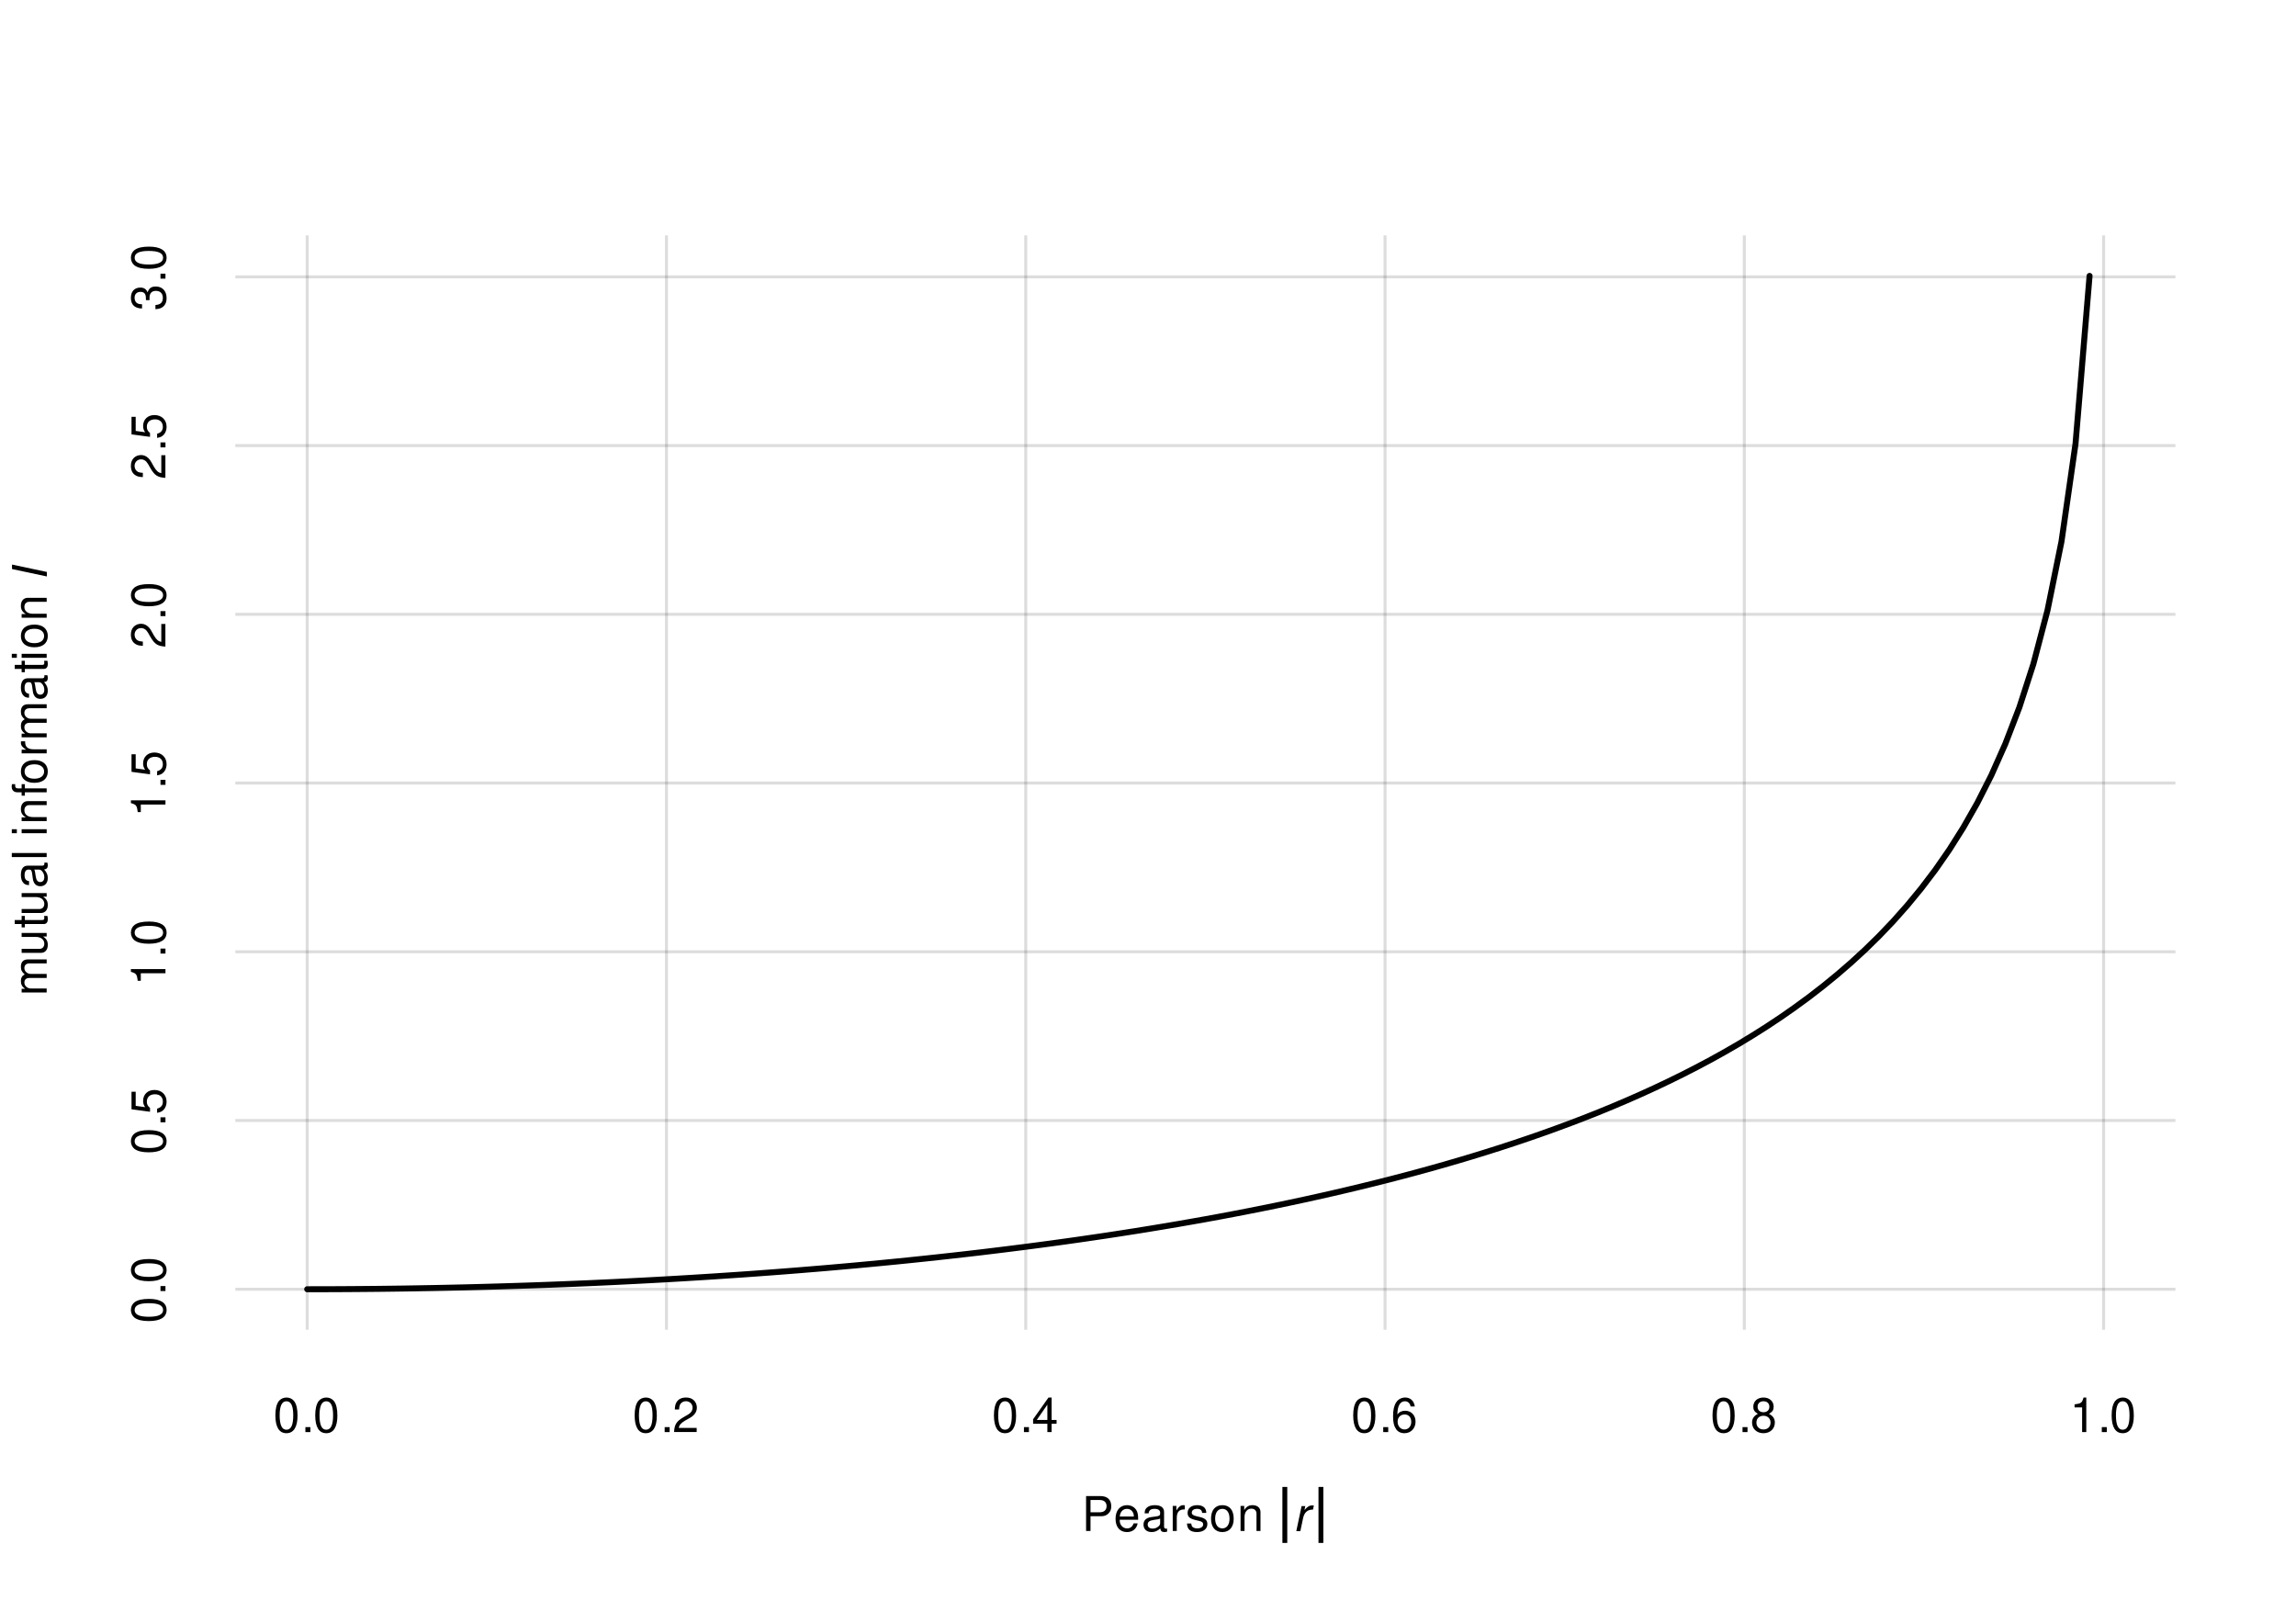
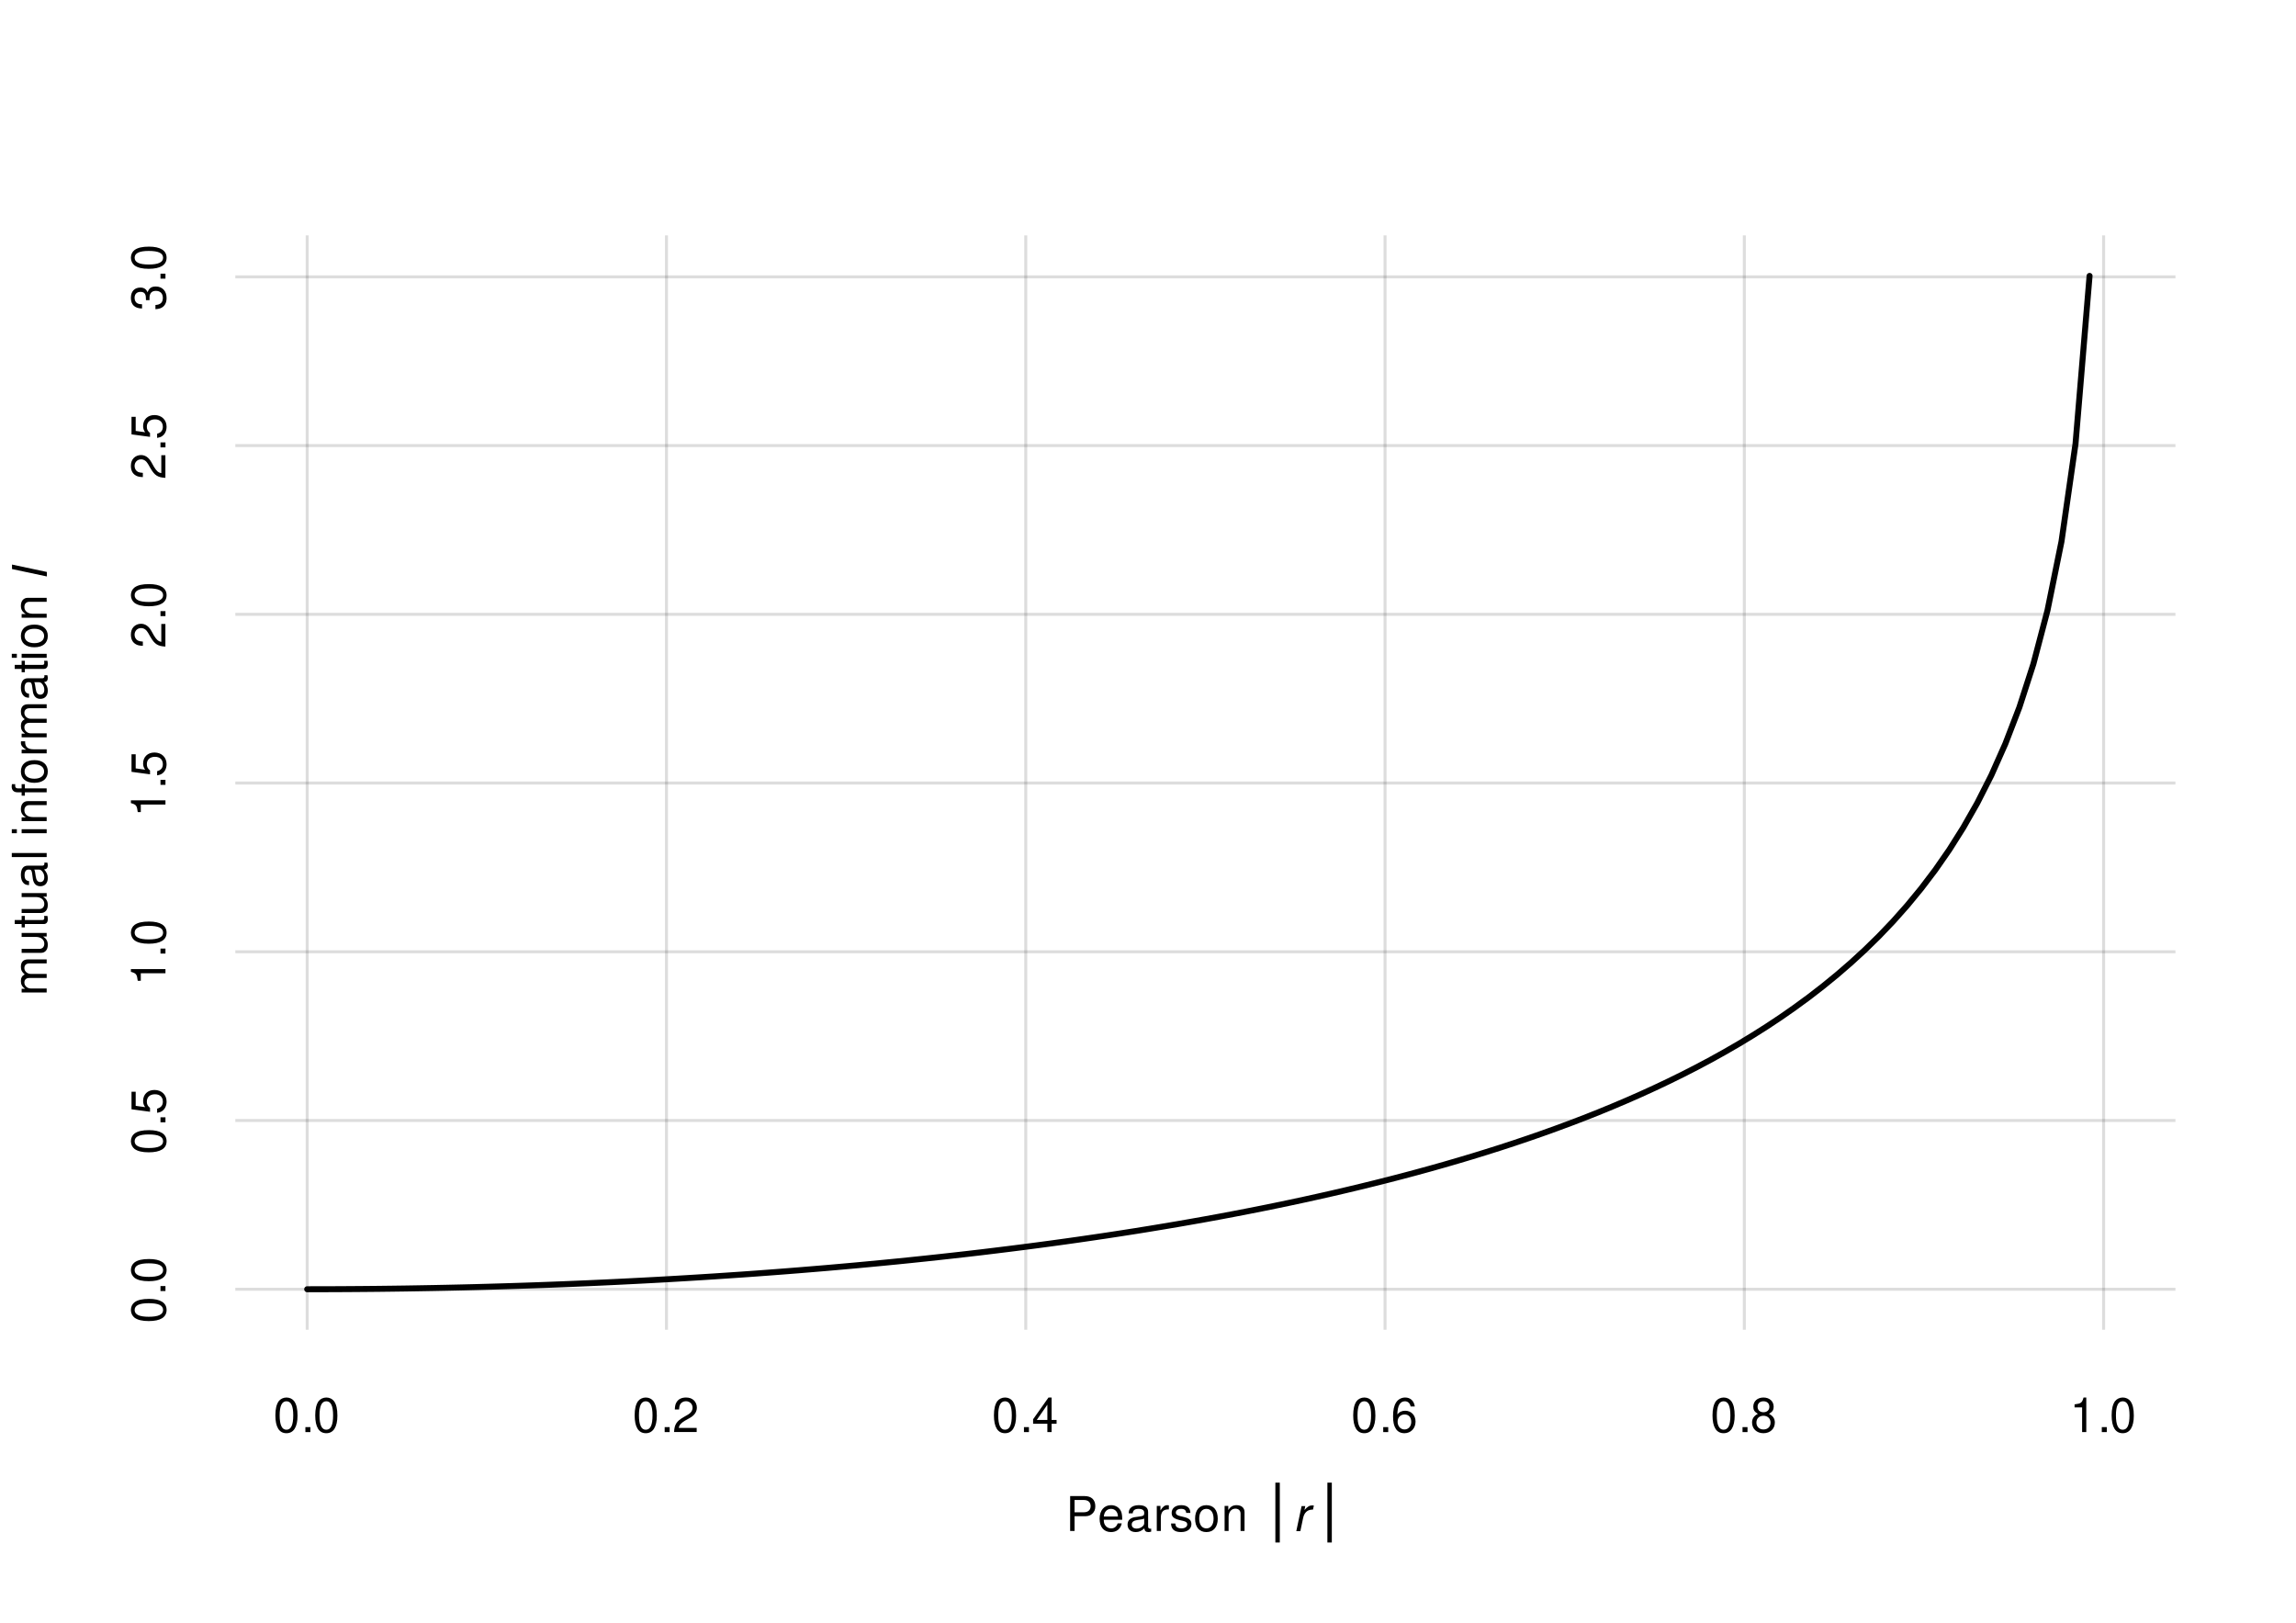
<svg xmlns="http://www.w3.org/2000/svg" xmlns:xlink="http://www.w3.org/1999/xlink" width="576pt" height="407pt" viewBox="0 0 576 407">
  <defs>
    <g>
      <g id="glyph-0-0">
        <path d="M 2.203 -3.703 L 4.953 -3.703 C 5.641 -3.703 6.188 -3.906 6.641 -4.328 C 7.172 -4.812 7.406 -5.375 7.406 -6.188 C 7.406 -7.828 6.438 -8.75 4.703 -8.75 L 1.094 -8.75 L 1.094 0 L 2.203 0 Z M 2.203 -4.688 L 2.203 -7.766 L 4.531 -7.766 C 5.609 -7.766 6.234 -7.188 6.234 -6.234 C 6.234 -5.266 5.609 -4.688 4.531 -4.688 Z M 2.203 -4.688 " />
      </g>
      <g id="glyph-0-1">
        <path d="M 6.156 -2.812 C 6.156 -3.766 6.078 -4.344 5.906 -4.812 C 5.5 -5.844 4.531 -6.469 3.359 -6.469 C 1.609 -6.469 0.484 -5.141 0.484 -3.062 C 0.484 -0.984 1.562 0.281 3.344 0.281 C 4.781 0.281 5.766 -0.547 6.031 -1.906 L 5.016 -1.906 C 4.734 -1.078 4.172 -0.641 3.375 -0.641 C 2.734 -0.641 2.203 -0.938 1.859 -1.469 C 1.625 -1.828 1.531 -2.188 1.531 -2.812 Z M 1.547 -3.625 C 1.625 -4.781 2.344 -5.547 3.344 -5.547 C 4.375 -5.547 5.078 -4.75 5.078 -3.625 Z M 1.547 -3.625 " />
      </g>
      <g id="glyph-0-2">
        <path d="M 6.422 -0.594 C 6.312 -0.562 6.266 -0.562 6.203 -0.562 C 5.859 -0.562 5.656 -0.75 5.656 -1.062 L 5.656 -4.75 C 5.656 -5.875 4.844 -6.469 3.297 -6.469 C 2.375 -6.469 1.641 -6.203 1.219 -5.734 C 0.922 -5.406 0.797 -5.047 0.781 -4.422 L 1.781 -4.422 C 1.875 -5.203 2.328 -5.547 3.266 -5.547 C 4.172 -5.547 4.672 -5.203 4.672 -4.609 L 4.672 -4.344 C 4.656 -3.906 4.438 -3.75 3.625 -3.641 C 2.203 -3.469 1.984 -3.422 1.609 -3.266 C 0.875 -2.953 0.5 -2.406 0.5 -1.578 C 0.5 -0.438 1.297 0.281 2.562 0.281 C 3.359 0.281 4 0 4.703 -0.641 C 4.781 0 5.094 0.281 5.734 0.281 C 5.953 0.281 6.078 0.25 6.422 0.172 Z M 4.672 -1.984 C 4.672 -1.641 4.578 -1.438 4.266 -1.156 C 3.859 -0.797 3.375 -0.594 2.781 -0.594 C 2 -0.594 1.547 -0.969 1.547 -1.609 C 1.547 -2.266 1.984 -2.609 3.062 -2.766 C 4.125 -2.906 4.328 -2.953 4.672 -3.109 Z M 4.672 -1.984 " />
      </g>
      <g id="glyph-0-3">
        <path d="M 0.828 -6.281 L 0.828 0 L 1.844 0 L 1.844 -3.266 C 1.844 -4.781 2.469 -5.453 3.859 -5.406 L 3.859 -6.438 C 3.688 -6.453 3.594 -6.469 3.469 -6.469 C 2.812 -6.469 2.328 -6.078 1.75 -5.141 L 1.75 -6.281 Z M 0.828 -6.281 " />
      </g>
      <g id="glyph-0-4">
        <path d="M 5.25 -4.531 C 5.25 -5.766 4.422 -6.469 2.969 -6.469 C 1.516 -6.469 0.562 -5.719 0.562 -4.547 C 0.562 -3.562 1.062 -3.094 2.562 -2.734 L 3.484 -2.516 C 4.188 -2.344 4.469 -2.094 4.469 -1.641 C 4.469 -1.047 3.875 -0.641 3 -0.641 C 2.453 -0.641 2 -0.797 1.75 -1.062 C 1.594 -1.25 1.531 -1.422 1.469 -1.875 L 0.406 -1.875 C 0.453 -0.422 1.266 0.281 2.922 0.281 C 4.5 0.281 5.516 -0.5 5.516 -1.719 C 5.516 -2.656 4.984 -3.172 3.734 -3.469 L 2.766 -3.703 C 1.953 -3.891 1.609 -4.156 1.609 -4.594 C 1.609 -5.188 2.125 -5.547 2.938 -5.547 C 3.75 -5.547 4.172 -5.203 4.203 -4.531 Z M 5.25 -4.531 " />
      </g>
      <g id="glyph-0-5">
        <path d="M 3.266 -6.469 C 1.484 -6.469 0.438 -5.203 0.438 -3.094 C 0.438 -0.969 1.484 0.281 3.281 0.281 C 5.047 0.281 6.125 -0.984 6.125 -3.047 C 6.125 -5.234 5.094 -6.469 3.266 -6.469 Z M 3.281 -5.547 C 4.406 -5.547 5.078 -4.625 5.078 -3.062 C 5.078 -1.578 4.375 -0.641 3.281 -0.641 C 2.156 -0.641 1.469 -1.578 1.469 -3.094 C 1.469 -4.625 2.156 -5.547 3.281 -5.547 Z M 3.281 -5.547 " />
      </g>
      <g id="glyph-0-6">
        <path d="M 0.844 -6.281 L 0.844 0 L 1.844 0 L 1.844 -3.469 C 1.844 -4.75 2.516 -5.594 3.547 -5.594 C 4.344 -5.594 4.844 -5.109 4.844 -4.359 L 4.844 0 L 5.844 0 L 5.844 -4.75 C 5.844 -5.797 5.062 -6.469 3.859 -6.469 C 2.922 -6.469 2.312 -6.109 1.766 -5.234 L 1.766 -6.281 Z M 0.844 -6.281 " />
      </g>
      <g id="glyph-0-7">
        <path d="M 3.297 -8.672 C 2.516 -8.672 1.781 -8.312 1.344 -7.734 C 0.797 -6.953 0.516 -5.812 0.516 -4.203 C 0.516 -1.266 1.469 0.281 3.297 0.281 C 5.094 0.281 6.078 -1.266 6.078 -4.125 C 6.078 -5.812 5.812 -6.938 5.25 -7.734 C 4.812 -8.328 4.109 -8.672 3.297 -8.672 Z M 3.297 -7.734 C 4.438 -7.734 5 -6.578 5 -4.219 C 5 -1.75 4.453 -0.594 3.281 -0.594 C 2.156 -0.594 1.594 -1.797 1.594 -4.188 C 1.594 -6.578 2.156 -7.734 3.297 -7.734 Z M 3.297 -7.734 " />
      </g>
      <g id="glyph-0-8">
        <path d="M 2.297 -1.25 L 1.047 -1.25 L 1.047 0 L 2.297 0 Z M 2.297 -1.25 " />
      </g>
      <g id="glyph-0-9">
        <path d="M 6.078 -1.047 L 1.594 -1.047 C 1.703 -1.766 2.094 -2.219 3.125 -2.859 L 4.328 -3.531 C 5.516 -4.188 6.125 -5.078 6.125 -6.141 C 6.125 -6.859 5.844 -7.531 5.344 -8 C 4.844 -8.453 4.219 -8.672 3.406 -8.672 C 2.328 -8.672 1.531 -8.297 1.062 -7.547 C 0.75 -7.094 0.625 -6.547 0.594 -5.672 L 1.656 -5.672 C 1.688 -6.266 1.766 -6.609 1.906 -6.906 C 2.188 -7.422 2.734 -7.75 3.375 -7.75 C 4.328 -7.75 5.047 -7.062 5.047 -6.125 C 5.047 -5.422 4.656 -4.828 3.906 -4.391 L 2.797 -3.75 C 1.016 -2.719 0.5 -1.906 0.406 -0.016 L 6.078 -0.016 Z M 6.078 -1.047 " />
      </g>
      <g id="glyph-0-10">
        <path d="M 3.922 -2.094 L 3.922 0 L 4.984 0 L 4.984 -2.094 L 6.234 -2.094 L 6.234 -3.047 L 4.984 -3.047 L 4.984 -8.672 L 4.203 -8.672 L 0.344 -3.219 L 0.344 -2.094 Z M 3.922 -3.047 L 1.266 -3.047 L 3.922 -6.875 Z M 3.922 -3.047 " />
      </g>
      <g id="glyph-0-11">
        <path d="M 5.969 -6.422 C 5.766 -7.844 4.859 -8.672 3.562 -8.672 C 2.625 -8.672 1.781 -8.219 1.281 -7.438 C 0.75 -6.594 0.516 -5.531 0.516 -3.953 C 0.516 -2.5 0.719 -1.578 1.234 -0.797 C 1.688 -0.094 2.438 0.281 3.375 0.281 C 4.984 0.281 6.156 -0.938 6.156 -2.625 C 6.156 -4.219 5.078 -5.359 3.547 -5.359 C 2.719 -5.359 2.047 -5.047 1.594 -4.406 C 1.609 -6.547 2.281 -7.734 3.484 -7.734 C 4.234 -7.734 4.75 -7.266 4.922 -6.422 Z M 3.422 -4.422 C 4.438 -4.422 5.078 -3.703 5.078 -2.547 C 5.078 -1.453 4.359 -0.656 3.391 -0.656 C 2.406 -0.656 1.656 -1.484 1.656 -2.594 C 1.656 -3.672 2.375 -4.422 3.422 -4.422 Z M 3.422 -4.422 " />
      </g>
      <g id="glyph-0-12">
        <path d="M 4.688 -4.578 C 5.578 -5.109 5.859 -5.547 5.859 -6.359 C 5.859 -7.734 4.812 -8.672 3.297 -8.672 C 1.797 -8.672 0.75 -7.734 0.75 -6.375 C 0.75 -5.547 1.016 -5.125 1.891 -4.578 C 0.922 -4.078 0.438 -3.375 0.438 -2.406 C 0.438 -0.828 1.609 0.281 3.297 0.281 C 4.984 0.281 6.156 -0.828 6.156 -2.406 C 6.156 -3.375 5.672 -4.078 4.688 -4.578 Z M 3.297 -7.734 C 4.203 -7.734 4.781 -7.203 4.781 -6.344 C 4.781 -5.516 4.188 -4.984 3.297 -4.984 C 2.406 -4.984 1.828 -5.516 1.828 -6.359 C 1.828 -7.203 2.406 -7.734 3.297 -7.734 Z M 3.297 -4.094 C 4.359 -4.094 5.078 -3.391 5.078 -2.391 C 5.078 -1.344 4.375 -0.656 3.281 -0.656 C 2.25 -0.656 1.531 -1.375 1.531 -2.375 C 1.531 -3.406 2.234 -4.094 3.297 -4.094 Z M 3.297 -4.094 " />
      </g>
      <g id="glyph-0-13">
        <path d="M 3.109 -6.188 L 3.109 0 L 4.156 0 L 4.156 -8.672 L 3.469 -8.672 C 3.094 -7.344 2.859 -7.156 1.219 -6.953 L 1.219 -6.188 Z M 3.109 -6.188 " />
      </g>
      <g id="glyph-1-0">
</g>
      <g id="glyph-2-0">
-         <path d="M 1.344 3.172 L 1.344 -10.875 L 2.562 -10.875 L 2.562 3.172 Z M 1.344 3.172 " />
+         <path d="M 3.578 -11.406 L 4.688 -11.406 L 4.688 3.609 L 3.578 3.609 Z M 3.578 -11.406 " />
      </g>
      <g id="glyph-3-0">
        <path d="M 2.156 -6.281 L 0.828 0 L 1.844 0 L 2.531 -3.266 C 2.828 -4.688 3.641 -5.406 4.891 -5.406 L 5.016 -5.406 L 5.234 -6.438 L 5.156 -6.438 C 5.047 -6.453 4.953 -6.469 4.844 -6.469 C 4.156 -6.469 3.625 -6.156 2.875 -5.297 L 3.078 -6.281 Z M 2.156 -6.281 " />
      </g>
      <g id="glyph-4-0">
        <path d="M -6.281 -0.844 L 0 -0.844 L 0 -1.844 L -3.953 -1.844 C -4.859 -1.844 -5.594 -2.516 -5.594 -3.328 C -5.594 -4.062 -5.141 -4.484 -4.328 -4.484 L 0 -4.484 L 0 -5.5 L -3.953 -5.5 C -4.859 -5.5 -5.594 -6.156 -5.594 -6.969 C -5.594 -7.703 -5.125 -8.141 -4.328 -8.141 L 0 -8.141 L 0 -9.141 L -4.719 -9.141 C -5.844 -9.141 -6.469 -8.5 -6.469 -7.312 C -6.469 -6.484 -6.219 -5.969 -5.516 -5.391 C -6.188 -5.016 -6.469 -4.516 -6.469 -3.703 C -6.469 -2.859 -6.156 -2.297 -5.406 -1.766 L -6.281 -1.766 Z M -6.281 -0.844 " />
      </g>
      <g id="glyph-4-1">
        <path d="M 0 -5.781 L -6.281 -5.781 L -6.281 -4.781 L -2.719 -4.781 C -1.438 -4.781 -0.594 -4.109 -0.594 -3.078 C -0.594 -2.281 -1.078 -1.781 -1.844 -1.781 L -6.281 -1.781 L -6.281 -0.781 L -1.438 -0.781 C -0.391 -0.781 0.281 -1.562 0.281 -2.781 C 0.281 -3.703 -0.047 -4.297 -0.875 -4.891 L 0 -4.891 Z M 0 -5.781 " />
      </g>
      <g id="glyph-4-2">
        <path d="M -6.281 -3.047 L -6.281 -2.016 L -8.016 -2.016 L -8.016 -1.016 L -6.281 -1.016 L -6.281 -0.172 L -5.469 -0.172 L -5.469 -1.016 L -0.719 -1.016 C -0.078 -1.016 0.281 -1.453 0.281 -2.234 C 0.281 -2.5 0.25 -2.719 0.188 -3.047 L -0.641 -3.047 C -0.609 -2.906 -0.594 -2.766 -0.594 -2.562 C -0.594 -2.141 -0.719 -2.016 -1.156 -2.016 L -5.469 -2.016 L -5.469 -3.047 Z M -6.281 -3.047 " />
      </g>
      <g id="glyph-4-3">
        <path d="M -0.594 -6.422 C -0.562 -6.312 -0.562 -6.266 -0.562 -6.203 C -0.562 -5.859 -0.75 -5.656 -1.062 -5.656 L -4.75 -5.656 C -5.875 -5.656 -6.469 -4.844 -6.469 -3.297 C -6.469 -2.375 -6.203 -1.641 -5.734 -1.219 C -5.406 -0.922 -5.047 -0.797 -4.422 -0.781 L -4.422 -1.781 C -5.203 -1.875 -5.547 -2.328 -5.547 -3.266 C -5.547 -4.172 -5.203 -4.672 -4.609 -4.672 L -4.344 -4.672 C -3.906 -4.656 -3.75 -4.438 -3.641 -3.625 C -3.469 -2.203 -3.422 -1.984 -3.266 -1.609 C -2.953 -0.875 -2.406 -0.5 -1.578 -0.5 C -0.438 -0.5 0.281 -1.297 0.281 -2.562 C 0.281 -3.359 0 -4 -0.641 -4.703 C 0 -4.781 0.281 -5.094 0.281 -5.734 C 0.281 -5.953 0.25 -6.078 0.172 -6.422 Z M -1.984 -4.672 C -1.641 -4.672 -1.438 -4.578 -1.156 -4.266 C -0.797 -3.859 -0.594 -3.375 -0.594 -2.781 C -0.594 -2 -0.969 -1.547 -1.609 -1.547 C -2.266 -1.547 -2.609 -1.984 -2.766 -3.062 C -2.906 -4.125 -2.953 -4.328 -3.109 -4.672 Z M -1.984 -4.672 " />
      </g>
      <g id="glyph-4-4">
        <path d="M -8.75 -1.828 L -8.75 -0.812 L 0 -0.812 L 0 -1.828 Z M -8.75 -1.828 " />
      </g>
      <g id="glyph-4-5">
</g>
      <g id="glyph-4-6">
        <path d="M -6.281 -1.797 L -6.281 -0.797 L 0 -0.797 L 0 -1.797 Z M -8.75 -1.797 L -8.75 -0.797 L -7.484 -0.797 L -7.484 -1.797 Z M -8.75 -1.797 " />
      </g>
      <g id="glyph-4-7">
        <path d="M -6.281 -0.844 L 0 -0.844 L 0 -1.844 L -3.469 -1.844 C -4.75 -1.844 -5.594 -2.516 -5.594 -3.547 C -5.594 -4.344 -5.109 -4.844 -4.359 -4.844 L 0 -4.844 L 0 -5.844 L -4.75 -5.844 C -5.797 -5.844 -6.469 -5.062 -6.469 -3.859 C -6.469 -2.922 -6.109 -2.312 -5.234 -1.766 L -6.281 -1.766 Z M -6.281 -0.844 " />
      </g>
      <g id="glyph-4-8">
        <path d="M -6.281 -3.094 L -6.281 -2.047 L -7.266 -2.047 C -7.688 -2.047 -7.906 -2.281 -7.906 -2.75 C -7.906 -2.828 -7.906 -2.875 -7.891 -3.094 L -8.719 -3.094 C -8.766 -2.875 -8.781 -2.734 -8.781 -2.531 C -8.781 -1.609 -8.25 -1.062 -7.359 -1.062 L -6.281 -1.062 L -6.281 -0.219 L -5.469 -0.219 L -5.469 -1.062 L 0 -1.062 L 0 -2.047 L -5.469 -2.047 L -5.469 -3.094 Z M -6.281 -3.094 " />
      </g>
      <g id="glyph-4-9">
        <path d="M -6.469 -3.266 C -6.469 -1.484 -5.203 -0.438 -3.094 -0.438 C -0.969 -0.438 0.281 -1.484 0.281 -3.281 C 0.281 -5.047 -0.984 -6.125 -3.047 -6.125 C -5.234 -6.125 -6.469 -5.094 -6.469 -3.266 Z M -5.547 -3.281 C -5.547 -4.406 -4.625 -5.078 -3.062 -5.078 C -1.578 -5.078 -0.641 -4.375 -0.641 -3.281 C -0.641 -2.156 -1.578 -1.469 -3.094 -1.469 C -4.625 -1.469 -5.547 -2.156 -5.547 -3.281 Z M -5.547 -3.281 " />
      </g>
      <g id="glyph-4-10">
        <path d="M -6.281 -0.828 L 0 -0.828 L 0 -1.844 L -3.266 -1.844 C -4.781 -1.844 -5.453 -2.469 -5.406 -3.859 L -6.438 -3.859 C -6.453 -3.688 -6.469 -3.594 -6.469 -3.469 C -6.469 -2.812 -6.078 -2.328 -5.141 -1.75 L -6.281 -1.75 Z M -6.281 -0.828 " />
      </g>
      <g id="glyph-4-11">
        <path d="M -8.672 -3.297 C -8.672 -2.516 -8.312 -1.781 -7.734 -1.344 C -6.953 -0.797 -5.812 -0.516 -4.203 -0.516 C -1.266 -0.516 0.281 -1.469 0.281 -3.297 C 0.281 -5.094 -1.266 -6.078 -4.125 -6.078 C -5.812 -6.078 -6.938 -5.812 -7.734 -5.25 C -8.328 -4.812 -8.672 -4.109 -8.672 -3.297 Z M -7.734 -3.297 C -7.734 -4.438 -6.578 -5 -4.219 -5 C -1.75 -5 -0.594 -4.453 -0.594 -3.281 C -0.594 -2.156 -1.797 -1.594 -4.188 -1.594 C -6.578 -1.594 -7.734 -2.156 -7.734 -3.297 Z M -7.734 -3.297 " />
      </g>
      <g id="glyph-4-12">
        <path d="M -1.25 -2.297 L -1.25 -1.047 L 0 -1.047 L 0 -2.297 Z M -1.25 -2.297 " />
      </g>
      <g id="glyph-4-13">
        <path d="M -8.516 -5.719 L -8.516 -1.312 L -3.875 -0.688 L -3.875 -1.656 C -4.469 -2.141 -4.672 -2.562 -4.672 -3.234 C -4.672 -4.375 -3.891 -5.078 -2.625 -5.078 C -1.406 -5.078 -0.656 -4.375 -0.656 -3.219 C -0.656 -2.297 -1.125 -1.734 -2.094 -1.469 L -2.094 -0.422 C -1.391 -0.562 -1.062 -0.688 -0.75 -0.938 C -0.094 -1.422 0.281 -2.281 0.281 -3.234 C 0.281 -4.953 -0.969 -6.156 -2.766 -6.156 C -4.453 -6.156 -5.609 -5.047 -5.609 -3.406 C -5.609 -2.812 -5.453 -2.328 -5.094 -1.844 L -7.469 -2.172 L -7.469 -5.719 Z M -8.516 -5.719 " />
      </g>
      <g id="glyph-4-14">
        <path d="M -6.188 -3.109 L 0 -3.109 L 0 -4.156 L -8.672 -4.156 L -8.672 -3.469 C -7.344 -3.094 -7.156 -2.859 -6.953 -1.219 L -6.188 -1.219 Z M -6.188 -3.109 " />
      </g>
      <g id="glyph-4-15">
        <path d="M -1.047 -6.078 L -1.047 -1.594 C -1.766 -1.703 -2.219 -2.094 -2.859 -3.125 L -3.531 -4.328 C -4.188 -5.516 -5.078 -6.125 -6.141 -6.125 C -6.859 -6.125 -7.531 -5.844 -8 -5.344 C -8.453 -4.844 -8.672 -4.219 -8.672 -3.406 C -8.672 -2.328 -8.297 -1.531 -7.547 -1.062 C -7.094 -0.75 -6.547 -0.625 -5.672 -0.594 L -5.672 -1.656 C -6.266 -1.688 -6.609 -1.766 -6.906 -1.906 C -7.422 -2.188 -7.75 -2.734 -7.75 -3.375 C -7.75 -4.328 -7.062 -5.047 -6.125 -5.047 C -5.422 -5.047 -4.828 -4.656 -4.391 -3.906 L -3.75 -2.797 C -2.719 -1.016 -1.906 -0.5 -0.016 -0.406 L -0.016 -6.078 Z M -1.047 -6.078 " />
      </g>
      <g id="glyph-4-16">
        <path d="M -4 -2.656 L -4 -3.234 C -4 -4.375 -3.453 -4.984 -2.406 -4.984 C -1.312 -4.984 -0.656 -4.328 -0.656 -3.234 C -0.656 -2.078 -1.25 -1.516 -2.516 -1.438 L -2.516 -0.391 C -1.828 -0.438 -1.375 -0.547 -0.984 -0.75 C -0.141 -1.203 0.281 -2.031 0.281 -3.188 C 0.281 -4.938 -0.781 -6.078 -2.422 -6.078 C -3.531 -6.078 -4.125 -5.656 -4.484 -4.625 C -4.812 -5.422 -5.406 -5.812 -6.281 -5.812 C -7.781 -5.812 -8.672 -4.844 -8.672 -3.234 C -8.672 -1.516 -7.719 -0.594 -5.875 -0.562 L -5.875 -1.625 C -6.406 -1.625 -6.703 -1.688 -6.969 -1.812 C -7.469 -2.047 -7.75 -2.578 -7.75 -3.234 C -7.75 -4.172 -7.188 -4.734 -6.25 -4.734 C -5.641 -4.734 -5.266 -4.531 -5.062 -4.062 C -4.938 -3.766 -4.891 -3.391 -4.891 -2.656 Z M -4 -2.656 " />
      </g>
      <g id="glyph-5-0">
</g>
      <g id="glyph-6-0">
        <path d="M -8.75 -4.188 L -8.75 -3.062 L 0 -1.203 L 0 -2.328 Z M -8.75 -4.188 " />
      </g>
    </g>
    <clipPath id="clip-0">
      <path clip-rule="nonzero" d="M 59.039 323 L 545.758 323 L 545.758 324 L 59.039 324 Z M 59.039 323 " />
    </clipPath>
    <clipPath id="clip-1">
      <path clip-rule="nonzero" d="M 59.039 280 L 545.758 280 L 545.758 282 L 59.039 282 Z M 59.039 280 " />
    </clipPath>
    <clipPath id="clip-2">
      <path clip-rule="nonzero" d="M 59.039 238 L 545.758 238 L 545.758 240 L 59.039 240 Z M 59.039 238 " />
    </clipPath>
    <clipPath id="clip-3">
      <path clip-rule="nonzero" d="M 59.039 196 L 545.758 196 L 545.758 197 L 59.039 197 Z M 59.039 196 " />
    </clipPath>
    <clipPath id="clip-4">
      <path clip-rule="nonzero" d="M 59.039 153 L 545.758 153 L 545.758 155 L 59.039 155 Z M 59.039 153 " />
    </clipPath>
    <clipPath id="clip-5">
      <path clip-rule="nonzero" d="M 59.039 111 L 545.758 111 L 545.758 113 L 59.039 113 Z M 59.039 111 " />
    </clipPath>
    <clipPath id="clip-6">
      <path clip-rule="nonzero" d="M 59.039 69 L 545.758 69 L 545.758 70 L 59.039 70 Z M 59.039 69 " />
    </clipPath>
    <clipPath id="clip-7">
      <path clip-rule="nonzero" d="M 76 59.039 L 78 59.039 L 78 333.559 L 76 333.559 Z M 76 59.039 " />
    </clipPath>
    <clipPath id="clip-8">
      <path clip-rule="nonzero" d="M 166 59.039 L 168 59.039 L 168 333.559 L 166 333.559 Z M 166 59.039 " />
    </clipPath>
    <clipPath id="clip-9">
      <path clip-rule="nonzero" d="M 256 59.039 L 258 59.039 L 258 333.559 L 256 333.559 Z M 256 59.039 " />
    </clipPath>
    <clipPath id="clip-10">
      <path clip-rule="nonzero" d="M 347 59.039 L 348 59.039 L 348 333.559 L 347 333.559 Z M 347 59.039 " />
    </clipPath>
    <clipPath id="clip-11">
      <path clip-rule="nonzero" d="M 437 59.039 L 438 59.039 L 438 333.559 L 437 333.559 Z M 437 59.039 " />
    </clipPath>
    <clipPath id="clip-12">
      <path clip-rule="nonzero" d="M 527 59.039 L 529 59.039 L 529 333.559 L 527 333.559 Z M 527 59.039 " />
    </clipPath>
  </defs>
  <rect x="-57.6" y="-40.7" width="691.2" height="488.4" fill="rgb(100%, 100%, 100%)" fill-opacity="1" />
  <g fill="rgb(0%, 0%, 0%)" fill-opacity="1">
-     <use xlink:href="#glyph-0-0" x="271.375" y="384.029" />
-     <use xlink:href="#glyph-0-1" x="279.375" y="384.029" />
-     <use xlink:href="#glyph-0-2" x="286.375" y="384.029" />
-     <use xlink:href="#glyph-0-3" x="293.375" y="384.029" />
-     <use xlink:href="#glyph-0-4" x="297.375" y="384.029" />
-     <use xlink:href="#glyph-0-5" x="303.375" y="384.029" />
-     <use xlink:href="#glyph-0-6" x="310.375" y="384.029" />
-   </g>
-   <g fill="rgb(0%, 0%, 0%)" fill-opacity="1">
-     <use xlink:href="#glyph-1-0" x="317.375" y="384.145" />
-   </g>
-   <g fill="rgb(0%, 0%, 0%)" fill-opacity="1">
-     <use xlink:href="#glyph-2-0" x="320.375" y="383.86" />
+     <use xlink:href="#glyph-0-0" x="267.375" y="384.029" />
+     <use xlink:href="#glyph-0-1" x="275.375" y="384.029" />
+     <use xlink:href="#glyph-0-2" x="282.375" y="384.029" />
+     <use xlink:href="#glyph-0-3" x="289.375" y="384.029" />
+     <use xlink:href="#glyph-0-4" x="293.375" y="384.029" />
+     <use xlink:href="#glyph-0-5" x="299.375" y="384.029" />
+     <use xlink:href="#glyph-0-6" x="306.375" y="384.029" />
+   </g>
+   <g fill="rgb(0%, 0%, 0%)" fill-opacity="1">
+     <use xlink:href="#glyph-1-0" x="313.375" y="384.109" />
+   </g>
+   <g fill="rgb(0%, 0%, 0%)" fill-opacity="1">
+     <use xlink:href="#glyph-2-0" x="316.375" y="383.316" />
  </g>
  <g fill="rgb(0%, 0%, 0%)" fill-opacity="1">
    <use xlink:href="#glyph-3-0" x="324.375" y="384.081" />
  </g>
  <g fill="rgb(0%, 0%, 0%)" fill-opacity="1">
-     <use xlink:href="#glyph-2-0" x="329.426" y="383.86" />
+     <use xlink:href="#glyph-2-0" x="329.426" y="383.316" />
  </g>
  <g fill="rgb(0%, 0%, 0%)" fill-opacity="1">
    <use xlink:href="#glyph-4-0" x="11.709" y="249.801" />
    <use xlink:href="#glyph-4-1" x="11.709" y="239.801" />
    <use xlink:href="#glyph-4-2" x="11.709" y="232.801" />
    <use xlink:href="#glyph-4-1" x="11.709" y="229.801" />
    <use xlink:href="#glyph-4-3" x="11.709" y="222.801" />
    <use xlink:href="#glyph-4-4" x="11.709" y="215.801" />
    <use xlink:href="#glyph-4-5" x="11.709" y="212.801" />
    <use xlink:href="#glyph-4-6" x="11.709" y="209.801" />
    <use xlink:href="#glyph-4-7" x="11.709" y="206.801" />
    <use xlink:href="#glyph-4-8" x="11.709" y="199.801" />
    <use xlink:href="#glyph-4-9" x="11.709" y="196.801" />
    <use xlink:href="#glyph-4-10" x="11.709" y="189.801" />
    <use xlink:href="#glyph-4-0" x="11.709" y="185.801" />
    <use xlink:href="#glyph-4-3" x="11.709" y="175.801" />
    <use xlink:href="#glyph-4-2" x="11.709" y="168.801" />
    <use xlink:href="#glyph-4-6" x="11.709" y="165.801" />
    <use xlink:href="#glyph-4-9" x="11.709" y="162.801" />
    <use xlink:href="#glyph-4-7" x="11.709" y="155.801" />
  </g>
  <g fill="rgb(0%, 0%, 0%)" fill-opacity="1">
-     <use xlink:href="#glyph-5-0" x="11.824" y="148.801" />
+     <use xlink:href="#glyph-5-0" x="11.789" y="148.801" />
  </g>
  <g fill="rgb(0%, 0%, 0%)" fill-opacity="1">
    <use xlink:href="#glyph-6-0" x="11.761" y="145.801" />
  </g>
  <path fill="none" stroke-width="1.5" stroke-linecap="round" stroke-linejoin="round" stroke="rgb(0%, 0%, 0%)" stroke-opacity="1" stroke-miterlimit="10" d="M 77.066 323.395 L 80.586 323.391 L 84.109 323.379 L 87.629 323.359 L 91.148 323.332 L 94.672 323.301 L 98.191 323.258 L 101.711 323.211 L 105.234 323.152 L 108.754 323.09 L 112.273 323.02 L 115.797 322.941 L 119.316 322.855 L 122.836 322.758 L 126.359 322.656 L 129.879 322.547 L 133.398 322.43 L 136.922 322.305 L 140.441 322.172 L 143.961 322.031 L 147.484 321.883 L 151.004 321.727 L 154.523 321.562 L 158.047 321.387 L 161.566 321.207 L 165.086 321.02 L 168.609 320.82 L 172.129 320.613 L 175.648 320.398 L 179.172 320.176 L 182.691 319.941 L 186.211 319.703 L 189.734 319.453 L 193.254 319.191 L 196.773 318.926 L 200.297 318.648 L 203.816 318.359 L 207.336 318.066 L 210.859 317.758 L 214.379 317.445 L 217.898 317.117 L 221.422 316.781 L 224.941 316.438 L 228.461 316.082 L 231.984 315.715 L 235.504 315.336 L 239.023 314.949 L 242.547 314.551 L 246.066 314.141 L 249.586 313.715 L 253.109 313.281 L 256.629 312.836 L 260.148 312.379 L 263.672 311.91 L 267.191 311.426 L 270.711 310.93 L 274.234 310.418 L 277.754 309.898 L 281.273 309.359 L 284.797 308.809 L 288.316 308.242 L 291.836 307.66 L 295.359 307.066 L 298.879 306.453 L 302.398 305.828 L 305.922 305.184 L 309.441 304.52 L 312.961 303.84 L 316.484 303.145 L 320.004 302.43 L 323.523 301.695 L 327.047 300.941 L 330.566 300.164 L 334.086 299.371 L 337.609 298.551 L 341.129 297.711 L 344.648 296.848 L 348.172 295.961 L 351.691 295.051 L 355.211 294.113 L 358.734 293.148 L 362.254 292.156 L 365.773 291.133 L 369.297 290.082 L 372.816 288.996 L 376.336 287.883 L 379.859 286.73 L 383.379 285.543 L 386.898 284.32 L 390.422 283.055 L 393.941 281.75 L 397.461 280.402 L 400.984 279.008 L 404.504 277.562 L 408.023 276.07 L 411.547 274.52 L 415.066 272.914 L 418.586 271.246 L 422.109 269.516 L 425.629 267.715 L 429.148 265.844 L 432.672 263.887 L 436.191 261.852 L 439.711 259.719 L 443.234 257.492 L 446.754 255.156 L 450.273 252.703 L 453.797 250.121 L 457.316 247.402 L 460.836 244.527 L 464.359 241.484 L 467.879 238.25 L 471.398 234.805 L 474.922 231.117 L 478.441 227.156 L 481.961 222.883 L 485.484 218.246 L 489.004 213.184 L 492.523 207.613 L 496.047 201.426 L 499.566 194.48 L 503.086 186.574 L 506.609 177.406 L 510.129 166.516 L 513.648 153.133 L 517.172 135.809 L 520.691 111.293 L 524.211 69.207 " />
  <g fill="rgb(0%, 0%, 0%)" fill-opacity="1">
    <use xlink:href="#glyph-0-7" x="68.566" y="359.229" />
    <use xlink:href="#glyph-0-8" x="75.566" y="359.229" />
    <use xlink:href="#glyph-0-7" x="78.566" y="359.229" />
  </g>
  <g fill="rgb(0%, 0%, 0%)" fill-opacity="1">
    <use xlink:href="#glyph-0-7" x="158.699" y="359.229" />
    <use xlink:href="#glyph-0-8" x="165.699" y="359.229" />
    <use xlink:href="#glyph-0-9" x="168.699" y="359.229" />
  </g>
  <g fill="rgb(0%, 0%, 0%)" fill-opacity="1">
    <use xlink:href="#glyph-0-7" x="248.832" y="359.229" />
    <use xlink:href="#glyph-0-8" x="255.832" y="359.229" />
    <use xlink:href="#glyph-0-10" x="258.832" y="359.229" />
  </g>
  <g fill="rgb(0%, 0%, 0%)" fill-opacity="1">
    <use xlink:href="#glyph-0-7" x="338.965" y="359.229" />
    <use xlink:href="#glyph-0-8" x="345.965" y="359.229" />
    <use xlink:href="#glyph-0-11" x="348.965" y="359.229" />
  </g>
  <g fill="rgb(0%, 0%, 0%)" fill-opacity="1">
    <use xlink:href="#glyph-0-7" x="429.102" y="359.229" />
    <use xlink:href="#glyph-0-8" x="436.102" y="359.229" />
    <use xlink:href="#glyph-0-12" x="439.102" y="359.229" />
  </g>
  <g fill="rgb(0%, 0%, 0%)" fill-opacity="1">
    <use xlink:href="#glyph-0-13" x="519.234" y="359.229" />
    <use xlink:href="#glyph-0-8" x="526.234" y="359.229" />
    <use xlink:href="#glyph-0-7" x="529.234" y="359.229" />
  </g>
  <g fill="rgb(0%, 0%, 0%)" fill-opacity="1">
    <use xlink:href="#glyph-4-11" x="41.51" y="331.895" />
    <use xlink:href="#glyph-4-12" x="41.51" y="324.895" />
    <use xlink:href="#glyph-4-11" x="41.51" y="321.895" />
  </g>
  <g fill="rgb(0%, 0%, 0%)" fill-opacity="1">
    <use xlink:href="#glyph-4-11" x="41.51" y="289.566" />
    <use xlink:href="#glyph-4-12" x="41.51" y="282.566" />
    <use xlink:href="#glyph-4-13" x="41.51" y="279.566" />
  </g>
  <g fill="rgb(0%, 0%, 0%)" fill-opacity="1">
    <use xlink:href="#glyph-4-14" x="41.51" y="247.242" />
    <use xlink:href="#glyph-4-12" x="41.51" y="240.242" />
    <use xlink:href="#glyph-4-11" x="41.51" y="237.242" />
  </g>
  <g fill="rgb(0%, 0%, 0%)" fill-opacity="1">
    <use xlink:href="#glyph-4-14" x="41.51" y="204.918" />
    <use xlink:href="#glyph-4-12" x="41.51" y="197.918" />
    <use xlink:href="#glyph-4-13" x="41.51" y="194.918" />
  </g>
  <g fill="rgb(0%, 0%, 0%)" fill-opacity="1">
    <use xlink:href="#glyph-4-15" x="41.51" y="162.594" />
    <use xlink:href="#glyph-4-12" x="41.51" y="155.594" />
    <use xlink:href="#glyph-4-11" x="41.51" y="152.594" />
  </g>
  <g fill="rgb(0%, 0%, 0%)" fill-opacity="1">
    <use xlink:href="#glyph-4-15" x="41.51" y="120.27" />
    <use xlink:href="#glyph-4-12" x="41.51" y="113.27" />
    <use xlink:href="#glyph-4-13" x="41.51" y="110.27" />
  </g>
  <g fill="rgb(0%, 0%, 0%)" fill-opacity="1">
    <use xlink:href="#glyph-4-16" x="41.51" y="77.945" />
    <use xlink:href="#glyph-4-12" x="41.51" y="70.945" />
    <use xlink:href="#glyph-4-11" x="41.51" y="67.945" />
  </g>
  <g clip-path="url(#clip-0)">
    <path fill="none" stroke-width="0.75" stroke-linecap="round" stroke-linejoin="round" stroke="rgb(0%, 0%, 0%)" stroke-opacity="0.133" stroke-miterlimit="10" d="M 59.039 323.395 L 545.762 323.395 " />
  </g>
  <g clip-path="url(#clip-1)">
    <path fill="none" stroke-width="0.75" stroke-linecap="round" stroke-linejoin="round" stroke="rgb(0%, 0%, 0%)" stroke-opacity="0.133" stroke-miterlimit="10" d="M 59.039 281.066 L 545.762 281.066 " />
  </g>
  <g clip-path="url(#clip-2)">
    <path fill="none" stroke-width="0.75" stroke-linecap="round" stroke-linejoin="round" stroke="rgb(0%, 0%, 0%)" stroke-opacity="0.133" stroke-miterlimit="10" d="M 59.039 238.742 L 545.762 238.742 " />
  </g>
  <g clip-path="url(#clip-3)">
    <path fill="none" stroke-width="0.75" stroke-linecap="round" stroke-linejoin="round" stroke="rgb(0%, 0%, 0%)" stroke-opacity="0.133" stroke-miterlimit="10" d="M 59.039 196.418 L 545.762 196.418 " />
  </g>
  <g clip-path="url(#clip-4)">
    <path fill="none" stroke-width="0.75" stroke-linecap="round" stroke-linejoin="round" stroke="rgb(0%, 0%, 0%)" stroke-opacity="0.133" stroke-miterlimit="10" d="M 59.039 154.094 L 545.762 154.094 " />
  </g>
  <g clip-path="url(#clip-5)">
    <path fill="none" stroke-width="0.75" stroke-linecap="round" stroke-linejoin="round" stroke="rgb(0%, 0%, 0%)" stroke-opacity="0.133" stroke-miterlimit="10" d="M 59.039 111.77 L 545.762 111.77 " />
  </g>
  <g clip-path="url(#clip-6)">
    <path fill="none" stroke-width="0.75" stroke-linecap="round" stroke-linejoin="round" stroke="rgb(0%, 0%, 0%)" stroke-opacity="0.133" stroke-miterlimit="10" d="M 59.039 69.445 L 545.762 69.445 " />
  </g>
  <g clip-path="url(#clip-7)">
    <path fill="none" stroke-width="0.75" stroke-linecap="round" stroke-linejoin="round" stroke="rgb(0%, 0%, 0%)" stroke-opacity="0.133" stroke-miterlimit="10" d="M 77.066 333.559 L 77.066 59.039 " />
  </g>
  <g clip-path="url(#clip-8)">
    <path fill="none" stroke-width="0.75" stroke-linecap="round" stroke-linejoin="round" stroke="rgb(0%, 0%, 0%)" stroke-opacity="0.133" stroke-miterlimit="10" d="M 167.199 333.559 L 167.199 59.039 " />
  </g>
  <g clip-path="url(#clip-9)">
    <path fill="none" stroke-width="0.75" stroke-linecap="round" stroke-linejoin="round" stroke="rgb(0%, 0%, 0%)" stroke-opacity="0.133" stroke-miterlimit="10" d="M 257.332 333.559 L 257.332 59.039 " />
  </g>
  <g clip-path="url(#clip-10)">
    <path fill="none" stroke-width="0.75" stroke-linecap="round" stroke-linejoin="round" stroke="rgb(0%, 0%, 0%)" stroke-opacity="0.133" stroke-miterlimit="10" d="M 347.465 333.559 L 347.465 59.039 " />
  </g>
  <g clip-path="url(#clip-11)">
    <path fill="none" stroke-width="0.75" stroke-linecap="round" stroke-linejoin="round" stroke="rgb(0%, 0%, 0%)" stroke-opacity="0.133" stroke-miterlimit="10" d="M 437.602 333.559 L 437.602 59.039 " />
  </g>
  <g clip-path="url(#clip-12)">
    <path fill="none" stroke-width="0.75" stroke-linecap="round" stroke-linejoin="round" stroke="rgb(0%, 0%, 0%)" stroke-opacity="0.133" stroke-miterlimit="10" d="M 527.734 333.559 L 527.734 59.039 " />
  </g>
</svg>
